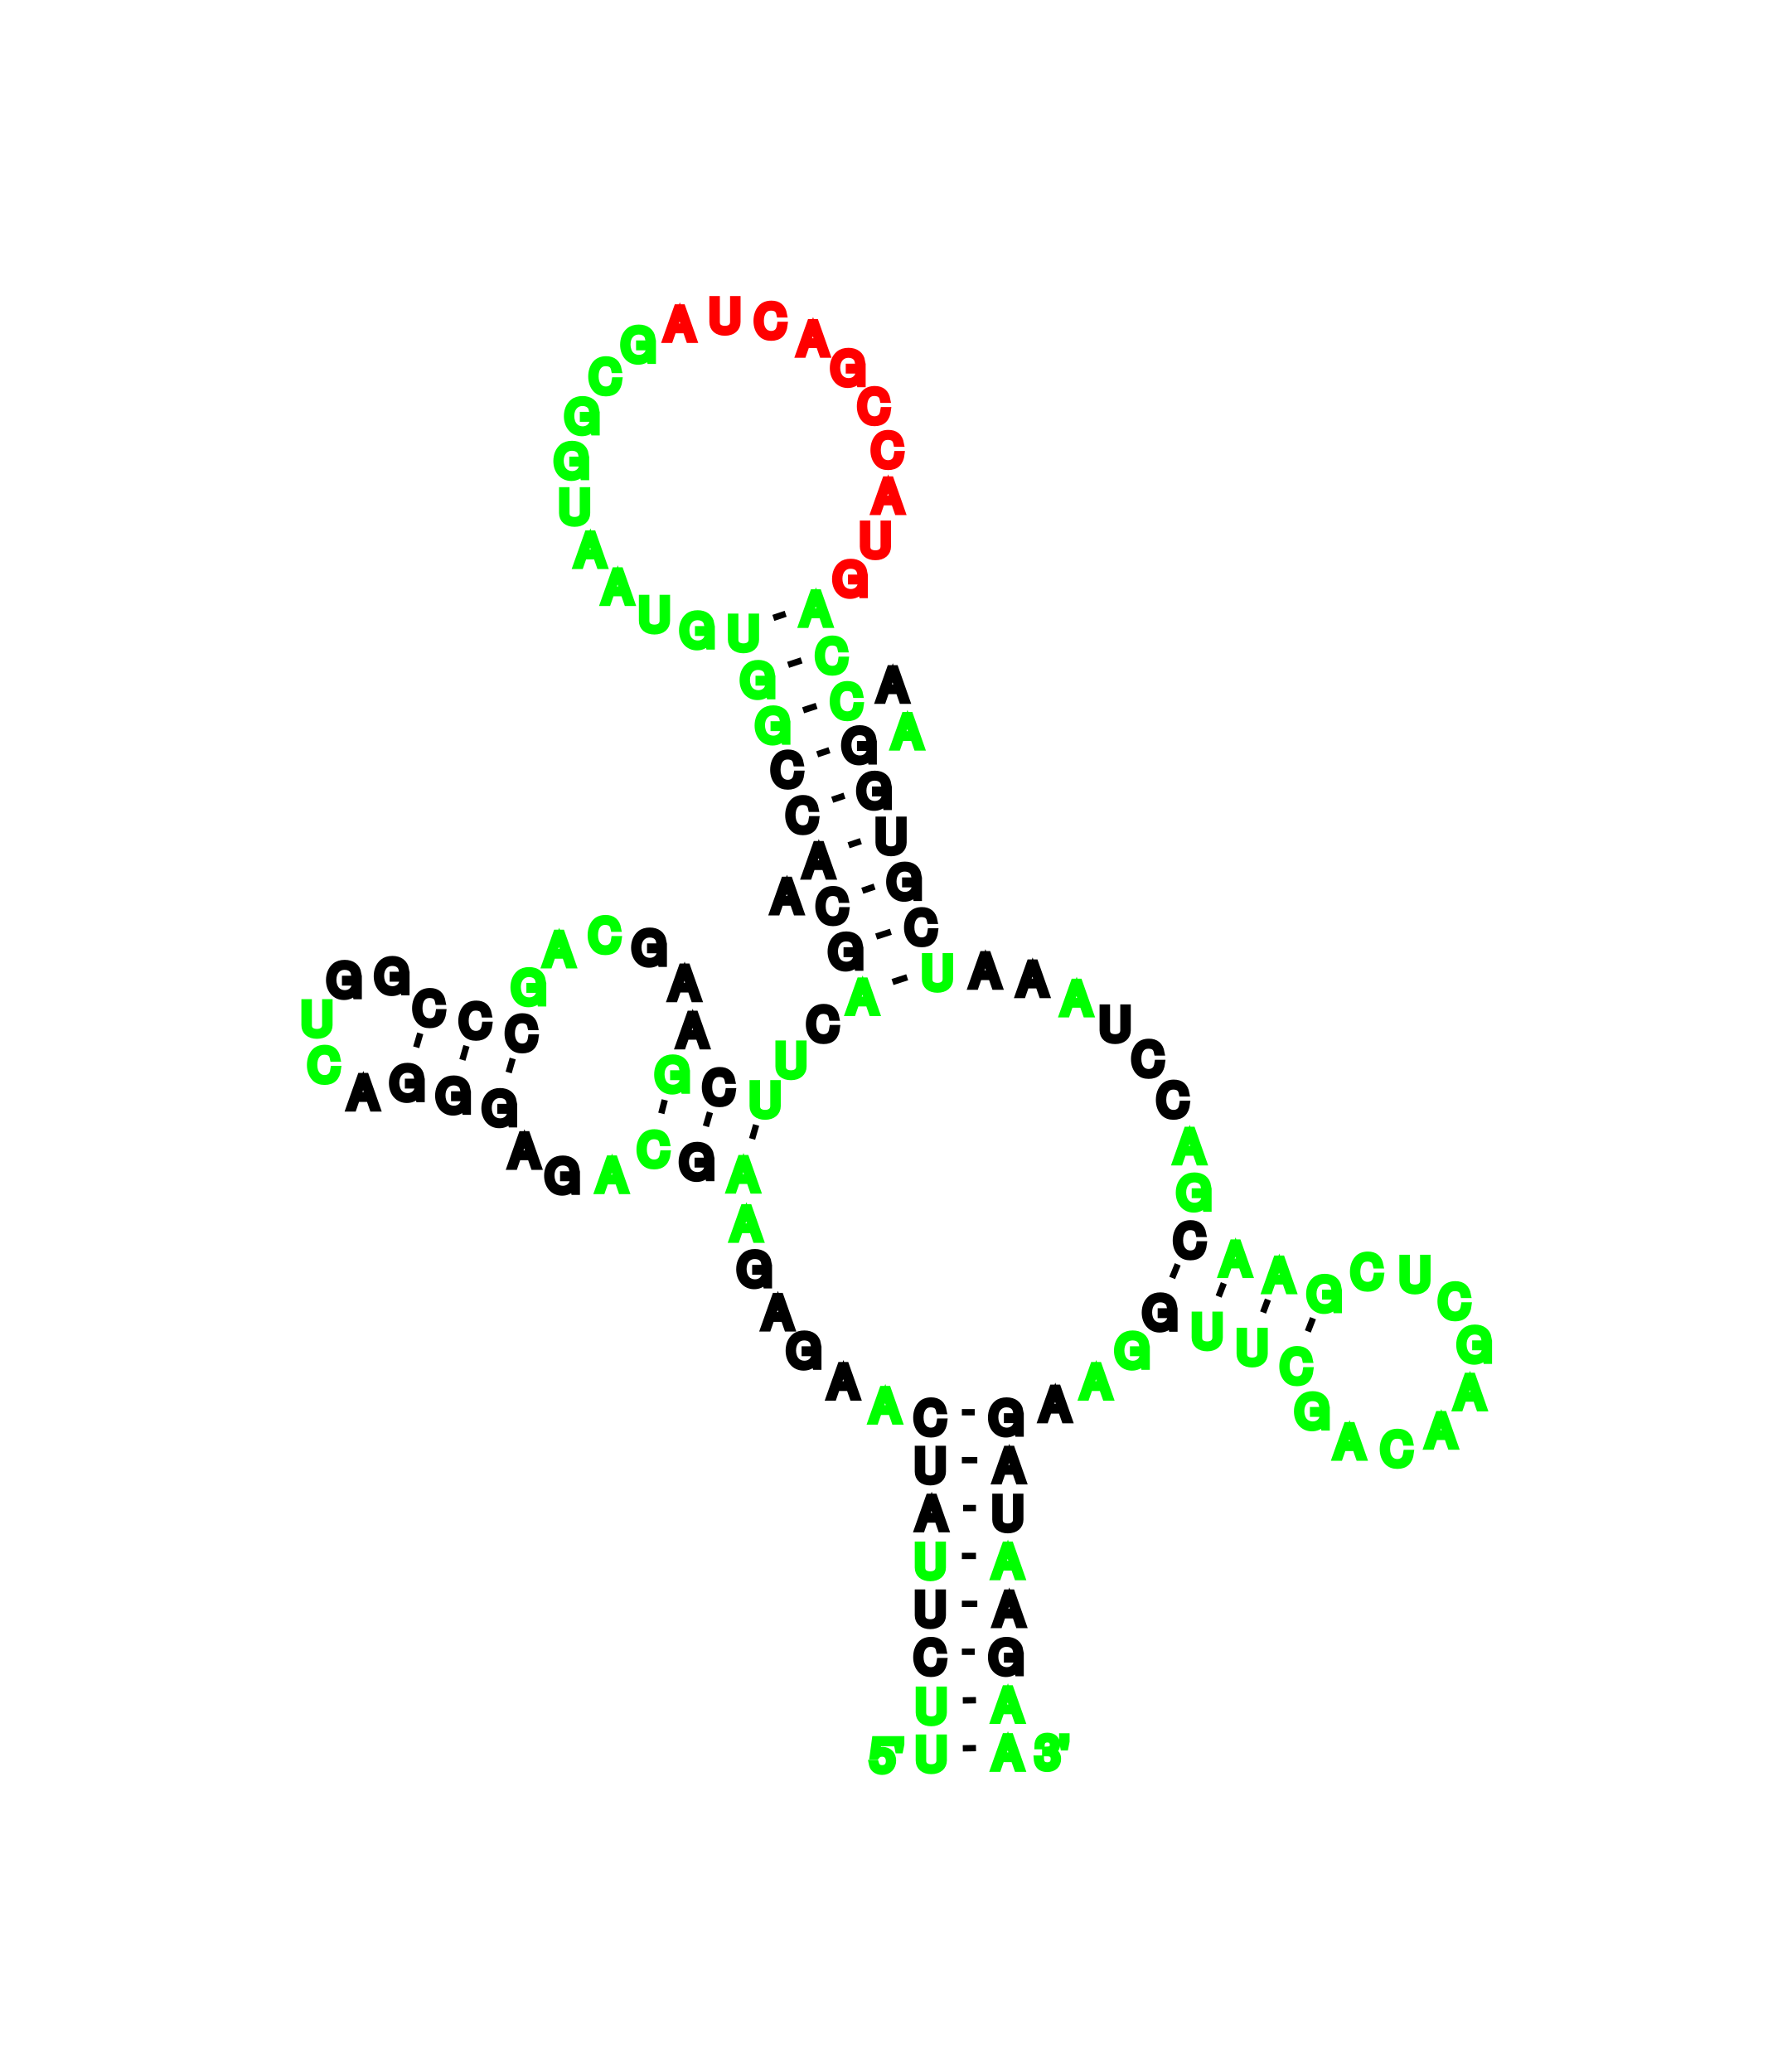
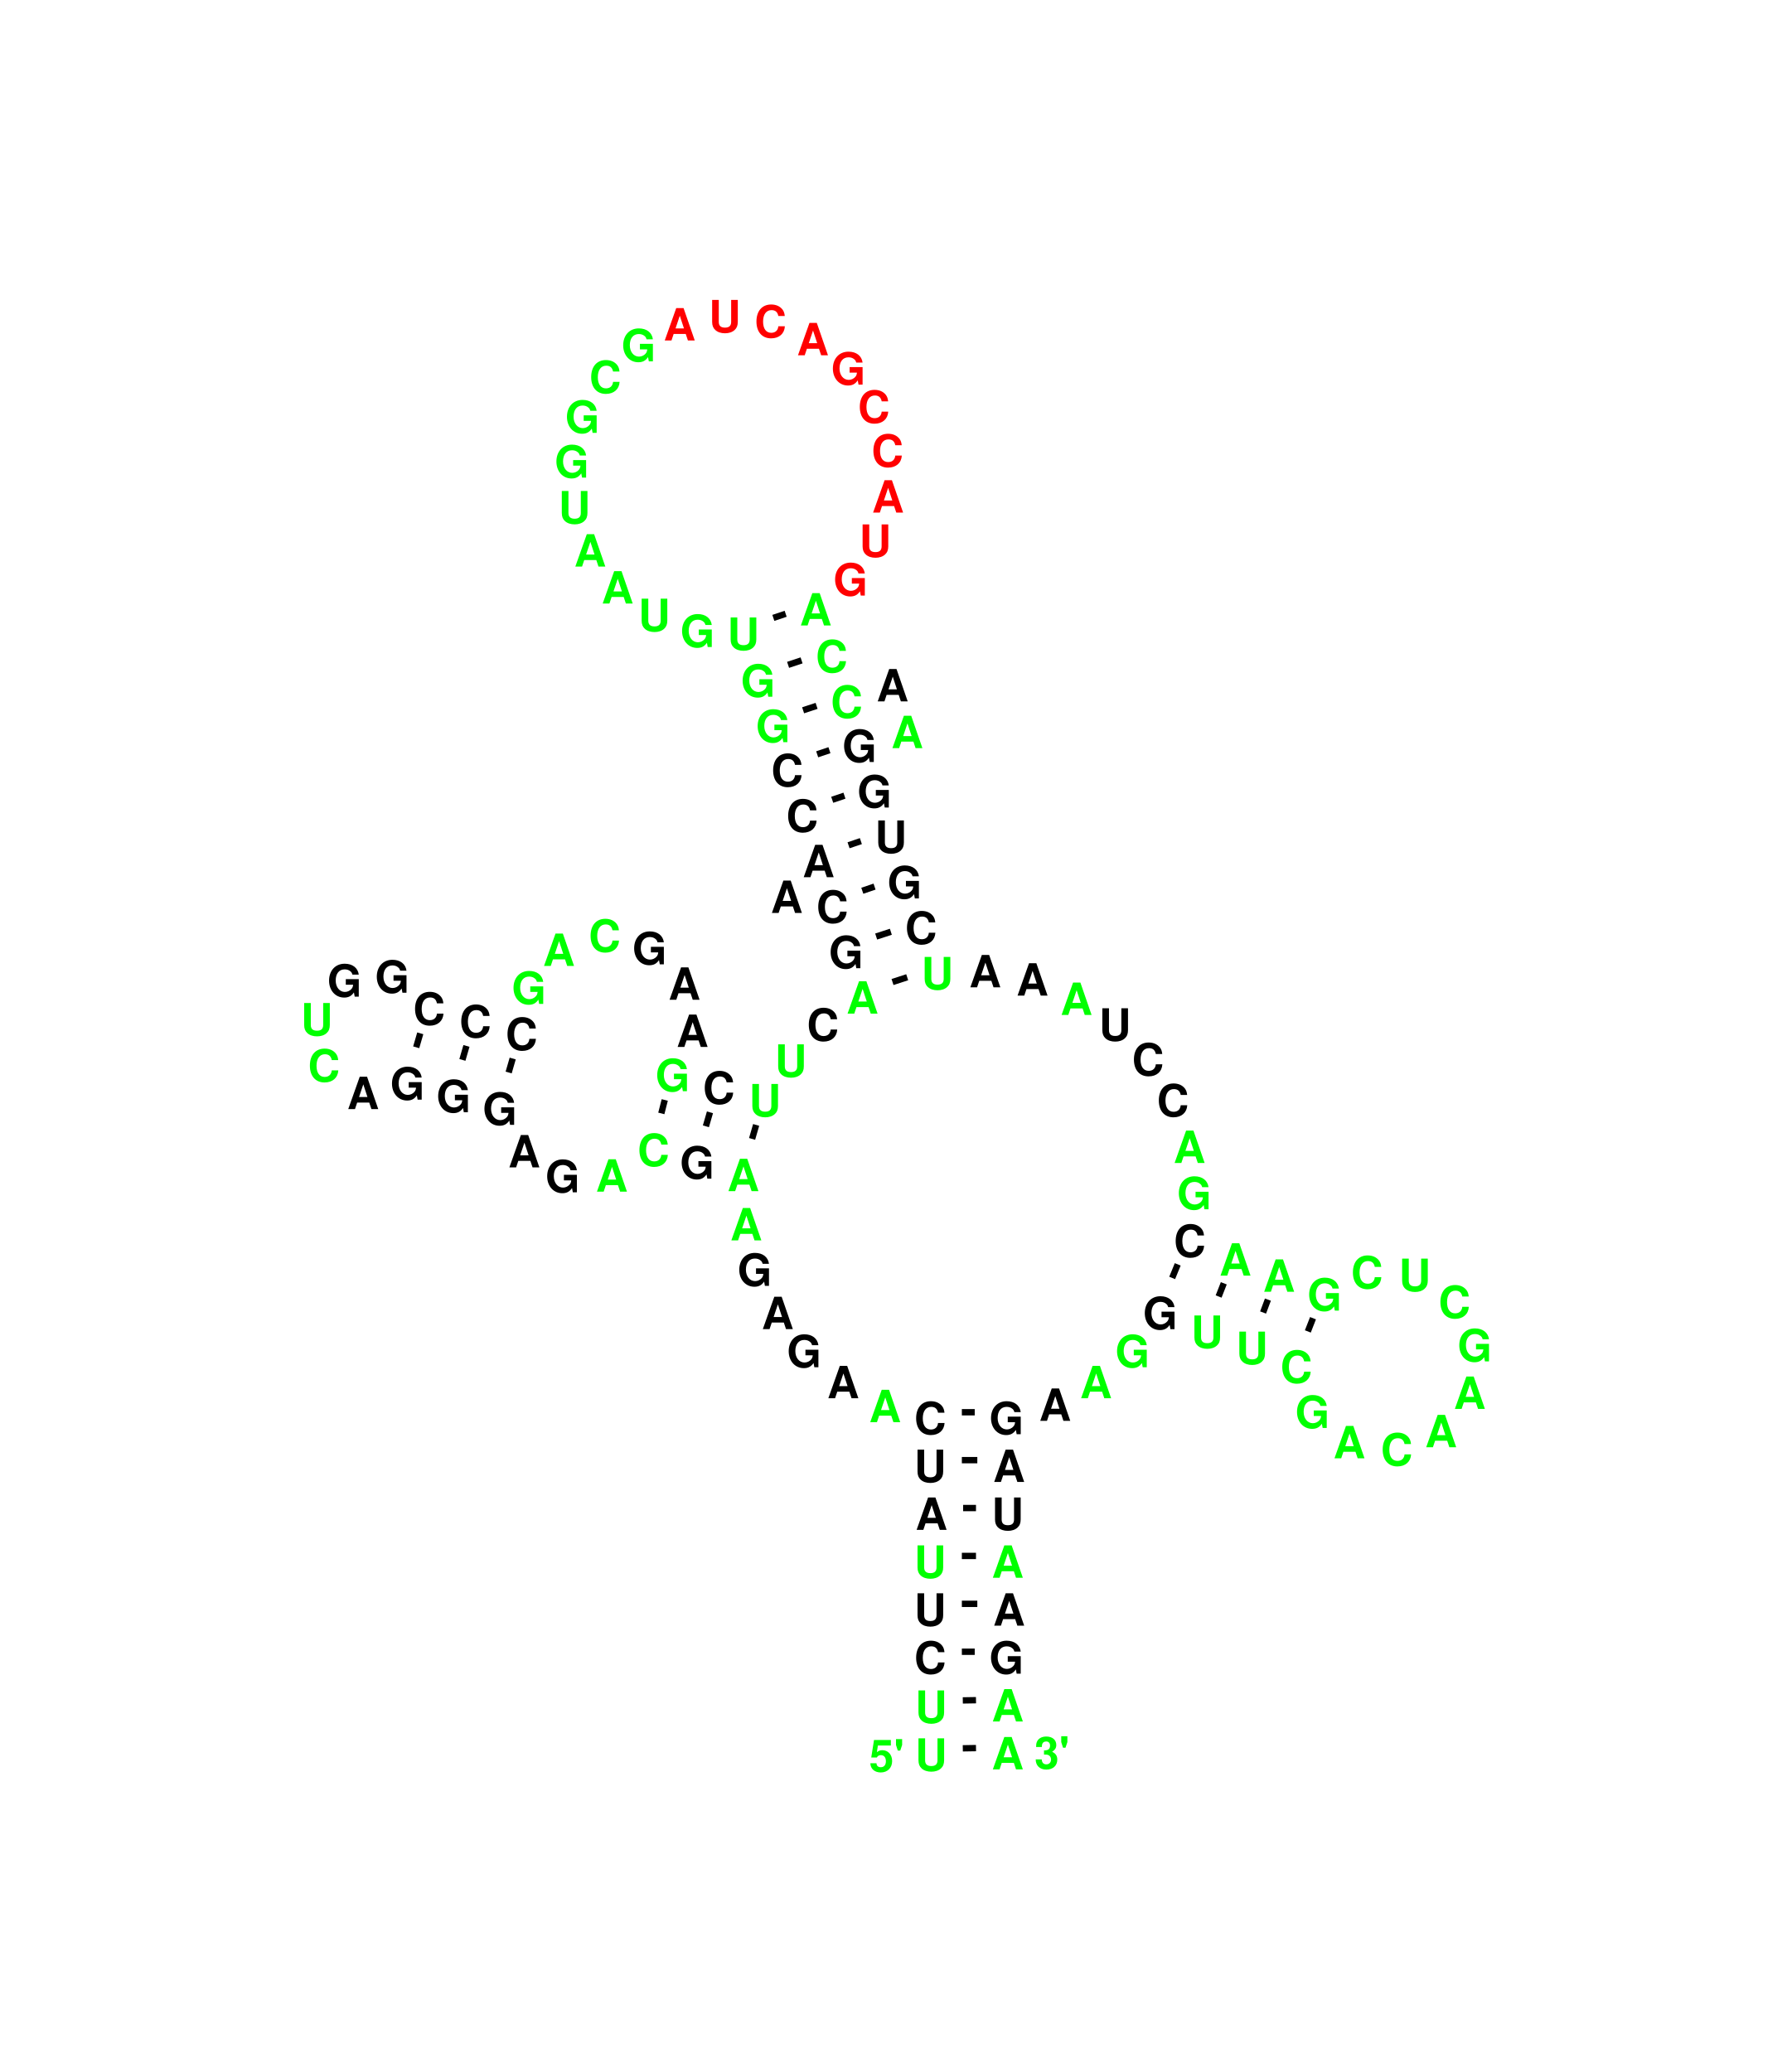
- <svg xmlns="http://www.w3.org/2000/svg" width="282.73" height="327.027" style="font-size: 7px; stroke: none; font-family: Helvetica; ">
+ <svg xmlns="http://www.w3.org/2000/svg" width="282.73" height="327.027" style="font-size: 7px; font-weight: bold; font-family: Helvetica; ">
  <g>
    <style type="text/css">


- text.red {stroke: rgb(255, 0, 0); }
- text.green {stroke: rgb(0, 255, 0); }
- text.blue {stroke: rgb(0, 0, 255); }
- text.black {stroke: rgb(0, 0, 0); }
- text.gray {stroke: rgb(204, 204, 204); }
- text.brown {stroke: rgb(211.65, 104.55, 30.6); }
- text {stroke: rgb(0, 0, 0); fill: none; text-anchor: middle; dominant-baseline: middle; }
+ text.red {fill: rgb(255, 0, 0); }
+ text.green {fill: rgb(0, 255, 0); }
+ text.blue {fill: rgb(0, 0, 255); }
+ text.black {fill: rgb(0, 0, 0); }
+ text.gray {fill: rgb(204, 204, 204); }
+ text.brown {fill: rgb(211.65, 104.55, 30.6); }
+ text {fill: rgb(0, 0, 0); text-anchor: middle; dominant-baseline: middle; }
circle.red {stroke: rgb(255, 0, 0); fill: none; }
circle.green {stroke: rgb(0, 255, 0); fill: none; }
circle.blue {stroke: rgb(0, 0, 255); fill: none; }
circle.black {stroke: rgb(0, 0, 0); fill: none; }
circle.gray {stroke: rgb(204, 204, 204); fill: none; }
circle.brown {stroke: rgb(211.65, 104.55, 30.6); fill: none; }
- circle {stroke: rgb(0, 0, 0); fill: none; }
+ circle {stroke: rgb(0, 0, 0); }
line.red {stroke: rgb(255, 0, 0); }
line.green {stroke: rgb(0, 255, 0); }
line.blue {stroke: rgb(0, 0, 255); }
line.black {stroke: rgb(0, 0, 0); }
line.gray {stroke: rgb(204, 204, 204); }
line.brown {stroke: rgb(211.65, 104.55, 30.6); }
- line {stroke: rgb(0, 0, 0); fill: none; }
+ line {stroke: rgb(0, 0, 0); }
</style>
  </g>
  <g>
    <text x="139.951" y="277.149" class="green">5'</text>
  </g>
  <g>
    <text x="146.95" y="277.027" class="green">U</text>
  </g>
  <g>
    <line x1="151.949" y1="275.94" x2="154.031" y2="275.904" class="black" />
  </g>
  <g>
    <text x="146.95" y="269.467" class="green">U</text>
  </g>
  <g>
    <line x1="151.949" y1="268.38" x2="154.031" y2="268.344" class="black" />
  </g>
  <g>
    <text x="146.8" y="261.697" class="black">C</text>
  </g>
  <g>
    <line x1="151.8" y1="260.697" x2="153.83" y2="260.697" class="black" />
  </g>
  <g>
    <text x="146.8" y="254.137" class="black">U</text>
  </g>
  <g>
    <line x1="151.8" y1="253.137" x2="154.24" y2="253.137" class="black" />
  </g>
  <g>
    <text x="146.8" y="246.577" class="green">U</text>
  </g>
  <g>
    <line x1="151.8" y1="245.577" x2="154.03" y2="245.577" class="black" />
  </g>
  <g>
    <text x="147" y="239.017" class="black">A</text>
  </g>
  <g>
    <line x1="152" y1="238.017" x2="154.03" y2="238.017" class="black" />
  </g>
  <g>
    <text x="146.8" y="231.457" class="black">U</text>
  </g>
  <g>
    <line x1="151.8" y1="230.457" x2="154.24" y2="230.457" class="black" />
  </g>
  <g>
    <text x="146.8" y="223.897" class="black">C</text>
  </g>
  <g>
    <line x1="151.8" y1="222.897" x2="153.83" y2="222.897" class="black" />
  </g>
  <g>
    <text x="139.68" y="222.017" class="green">A</text>
  </g>
  <g>
    <text x="133.07" y="218.237" class="black">A</text>
  </g>
  <g>
    <text x="126.9" y="213.337" class="black">G</text>
  </g>
  <g>
    <text x="122.73" y="207.327" class="black">A</text>
  </g>
  <g>
    <text x="119.1" y="200.487" class="black">G</text>
  </g>
  <g>
    <text x="117.76" y="193.327" class="green">A</text>
  </g>
  <g>
    <text x="117.3" y="185.557" class="green">A</text>
  </g>
  <g>
    <line x1="118.695" y1="179.756" x2="119.335" y2="177.549" class="black" />
  </g>
  <g>
    <text x="110.01" y="183.567" class="black">G</text>
  </g>
  <g>
    <line x1="111.405" y1="177.766" x2="112.045" y2="175.559" class="black" />
  </g>
  <g>
    <text x="103.13" y="181.577" class="green">C</text>
  </g>
  <g>
    <line x1="104.369" y1="175.733" x2="104.911" y2="173.611" class="black" />
  </g>
  <g>
    <text x="96.55" y="185.637" class="green">A</text>
  </g>
  <g>
    <text x="88.78" y="185.727" class="black">G</text>
  </g>
  <g>
    <text x="82.73" y="181.807" class="black">A</text>
  </g>
  <g>
    <text x="78.88" y="175.077" class="black">G</text>
  </g>
  <g>
    <line x1="80.275" y1="169.276" x2="80.915" y2="167.069" class="black" />
  </g>
  <g>
    <text x="71.58" y="173.087" class="black">G</text>
  </g>
  <g>
    <line x1="72.975" y1="167.286" x2="73.615" y2="165.079" class="black" />
  </g>
  <g>
    <text x="64.29" y="171.097" class="black">G</text>
  </g>
  <g>
    <line x1="65.684" y1="165.296" x2="66.326" y2="163.089" class="black" />
  </g>
  <g>
    <text x="57.3" y="172.607" class="black">A</text>
  </g>
  <g>
    <text x="51.12" y="168.247" class="green">C</text>
  </g>
  <g>
    <text x="50" y="160.967" class="green">U</text>
  </g>
  <g>
    <text x="54.36" y="154.847" class="black">G</text>
  </g>
  <g>
    <text x="61.89" y="154.227" class="black">G</text>
  </g>
  <g>
    <text x="67.72" y="159.287" class="black">C</text>
  </g>
  <g>
    <text x="75.01" y="161.277" class="black">C</text>
  </g>
  <g>
    <text x="82.31" y="163.267" class="black">C</text>
  </g>
  <g>
    <text x="83.47" y="155.987" class="green">G</text>
  </g>
  <g>
    <text x="88.2" y="150.007" class="green">A</text>
  </g>
  <g>
    <text x="95.42" y="147.757" class="green">C</text>
  </g>
  <g>
    <text x="102.51" y="149.747" class="black">G</text>
  </g>
  <g>
    <text x="108.01" y="155.347" class="black">A</text>
  </g>
  <g>
    <text x="109.28" y="162.797" class="black">A</text>
  </g>
  <g>
    <text x="106.15" y="169.767" class="green">G</text>
  </g>
  <g>
    <text x="113.44" y="171.757" class="black">C</text>
  </g>
  <g>
    <text x="120.73" y="173.747" class="green">U</text>
  </g>
  <g>
    <text x="124.81" y="167.497" class="green">U</text>
  </g>
  <g>
    <text x="129.86" y="161.797" class="black">C</text>
  </g>
  <g>
    <text x="136.1" y="157.537" class="green">A</text>
  </g>
  <g>
    <line x1="140.856" y1="154.994" x2="143.174" y2="154.241" class="black" />
  </g>
  <g>
    <text x="133.52" y="150.357" class="black">G</text>
  </g>
  <g>
    <line x1="138.276" y1="147.814" x2="140.594" y2="147.061" class="black" />
  </g>
  <g>
    <text x="131.35" y="143.187" class="black">C</text>
  </g>
  <g>
    <line x1="136.088" y1="140.589" x2="138.022" y2="139.936" class="black" />
  </g>
  <g>
    <text x="124.16" y="141.647" class="black">A</text>
  </g>
  <g>
    <text x="129.18" y="136.007" class="black">A</text>
  </g>
  <g>
    <line x1="133.918" y1="133.41" x2="135.862" y2="132.755" class="black" />
  </g>
  <g>
    <text x="126.6" y="128.827" class="black">C</text>
  </g>
  <g>
    <line x1="131.339" y1="126.233" x2="133.271" y2="125.582" class="black" />
  </g>
  <g>
    <text x="124.23" y="121.647" class="black">C</text>
  </g>
  <g>
    <line x1="128.969" y1="119.053" x2="130.901" y2="118.402" class="black" />
  </g>
  <g>
    <text x="122" y="114.677" class="green">G</text>
  </g>
  <g>
    <line x1="126.747" y1="112.108" x2="128.873" y2="111.406" class="black" />
  </g>
  <g>
    <text x="119.63" y="107.507" class="green">G</text>
  </g>
  <g>
    <line x1="124.376" y1="104.935" x2="126.504" y2="104.23" class="black" />
  </g>
  <g>
    <text x="117.31" y="100.117" class="green">U</text>
  </g>
  <g>
    <line x1="122.049" y1="97.524" x2="123.991" y2="96.871" class="black" />
  </g>
  <g>
    <text x="110.07" y="99.662" class="green">G</text>
  </g>
  <g>
    <text x="103.263" y="97.155" class="green">U</text>
  </g>
  <g>
    <text x="97.456" y="92.807" class="green">A</text>
  </g>
  <g>
    <text x="93.135" y="86.98" class="green">A</text>
  </g>
  <g>
    <text x="90.66" y="80.161" class="green">U</text>
  </g>
  <g>
    <text x="90.237" y="72.919" class="green">G</text>
  </g>
  <g>
    <text x="91.903" y="65.859" class="green">G</text>
  </g>
  <g>
    <text x="95.517" y="59.569" class="green">C</text>
  </g>
  <g>
    <text x="100.779" y="54.576" class="green">G</text>
  </g>
  <g>
    <text x="107.249" y="51.294" class="red">A</text>
  </g>
  <g>
    <text x="114.387" y="50" class="red">U</text>
  </g>
  <g>
    <text x="121.597" y="50.8" class="red">C</text>
  </g>
  <g>
    <text x="128.277" y="53.628" class="red">A</text>
  </g>
  <g>
    <text x="133.87" y="58.248" class="red">G</text>
  </g>
  <g>
    <text x="137.909" y="64.274" class="red">C</text>
  </g>
  <g>
    <text x="140.056" y="71.203" class="red">C</text>
  </g>
  <g>
    <text x="140.133" y="78.456" class="red">A</text>
  </g>
  <g>
    <text x="138.134" y="85.43" class="red">U</text>
  </g>
  <g>
    <text x="134.224" y="91.54" class="red">G</text>
  </g>
  <g>
    <text x="128.73" y="96.277" class="green">A</text>
  </g>
  <g>
    <text x="131.25" y="103.657" class="green">C</text>
  </g>
  <g>
    <text x="133.62" y="110.837" class="green">C</text>
  </g>
  <g>
    <text x="140.86" y="108.257" class="black">A</text>
  </g>
  <g>
    <text x="143.18" y="115.637" class="green">A</text>
  </g>
  <g>
    <text x="135.64" y="117.807" class="black">G</text>
  </g>
  <g>
    <text x="138.01" y="124.987" class="black">G</text>
  </g>
  <g>
    <text x="140.6" y="132.157" class="black">U</text>
  </g>
  <g>
    <text x="142.76" y="139.337" class="black">G</text>
  </g>
  <g>
    <text x="145.35" y="146.517" class="black">C</text>
  </g>
  <g>
    <text x="147.93" y="153.697" class="green">U</text>
  </g>
  <g>
    <text x="155.48" y="153.387" class="black">A</text>
  </g>
  <g>
    <text x="162.93" y="154.697" class="black">A</text>
  </g>
  <g>
    <text x="169.88" y="157.747" class="green">A</text>
  </g>
  <g>
    <text x="175.97" y="161.797" class="black">U</text>
  </g>
  <g>
    <text x="181.17" y="167.287" class="black">C</text>
  </g>
  <g>
    <text x="185.1" y="173.747" class="black">C</text>
  </g>
  <g>
    <text x="187.72" y="181.107" class="green">A</text>
  </g>
  <g>
    <text x="188.47" y="188.397" class="green">G</text>
  </g>
  <g>
    <text x="187.76" y="195.927" class="black">C</text>
  </g>
  <g>
    <line x1="185.868" y1="199.556" x2="184.992" y2="201.699" class="black" />
  </g>
  <g>
    <text x="194.96" y="198.887" class="green">A</text>
  </g>
  <g>
    <line x1="193.138" y1="202.544" x2="192.322" y2="204.631" class="black" />
  </g>
  <g>
    <text x="201.85" y="201.437" class="green">A</text>
  </g>
  <g>
    <line x1="200.1" y1="205.121" x2="199.34" y2="207.154" class="black" />
  </g>
  <g>
    <text x="209.04" y="204.397" class="green">G</text>
  </g>
  <g>
    <line x1="207.218" y1="208.054" x2="206.402" y2="210.141" class="black" />
  </g>
  <g>
    <text x="215.73" y="200.887" class="green">C</text>
  </g>
  <g>
    <text x="223.28" y="201.317" class="green">U</text>
  </g>
  <g>
    <text x="229.54" y="205.557" class="green">C</text>
  </g>
  <g>
    <text x="232.73" y="212.407" class="green">G</text>
  </g>
  <g>
    <text x="231.95" y="219.927" class="green">A</text>
  </g>
  <g>
    <text x="227.42" y="225.977" class="green">A</text>
  </g>
  <g>
    <text x="220.43" y="228.847" class="green">C</text>
  </g>
  <g>
    <text x="212.95" y="227.717" class="green">A</text>
  </g>
  <g>
    <text x="207.12" y="222.917" class="green">G</text>
  </g>
  <g>
    <text x="204.58" y="215.797" class="green">C</text>
  </g>
  <g>
    <text x="197.59" y="212.837" class="green">U</text>
  </g>
  <g>
    <text x="190.5" y="210.287" class="green">U</text>
  </g>
  <g>
    <text x="183.1" y="207.327" class="black">G</text>
  </g>
  <g>
    <text x="178.72" y="213.337" class="green">G</text>
  </g>
  <g>
    <text x="172.96" y="218.237" class="green">A</text>
  </g>
  <g>
    <text x="166.51" y="221.807" class="black">A</text>
  </g>
  <g>
    <text x="158.83" y="223.897" class="black">G</text>
  </g>
  <g>
    <text x="159.24" y="231.457" class="black">A</text>
  </g>
  <g>
    <text x="159.03" y="239.017" class="black">U</text>
  </g>
  <g>
    <text x="159.03" y="246.577" class="green">A</text>
  </g>
  <g>
    <text x="159.24" y="254.137" class="black">A</text>
  </g>
  <g>
    <text x="158.83" y="261.697" class="black">G</text>
  </g>
  <g>
    <text x="159.03" y="269.257" class="green">A</text>
  </g>
  <g>
    <text x="159.03" y="276.817" class="green">A</text>
  </g>
  <g>
    <text x="166.029" y="276.696" class="green">3'</text>
  </g>
</svg>
